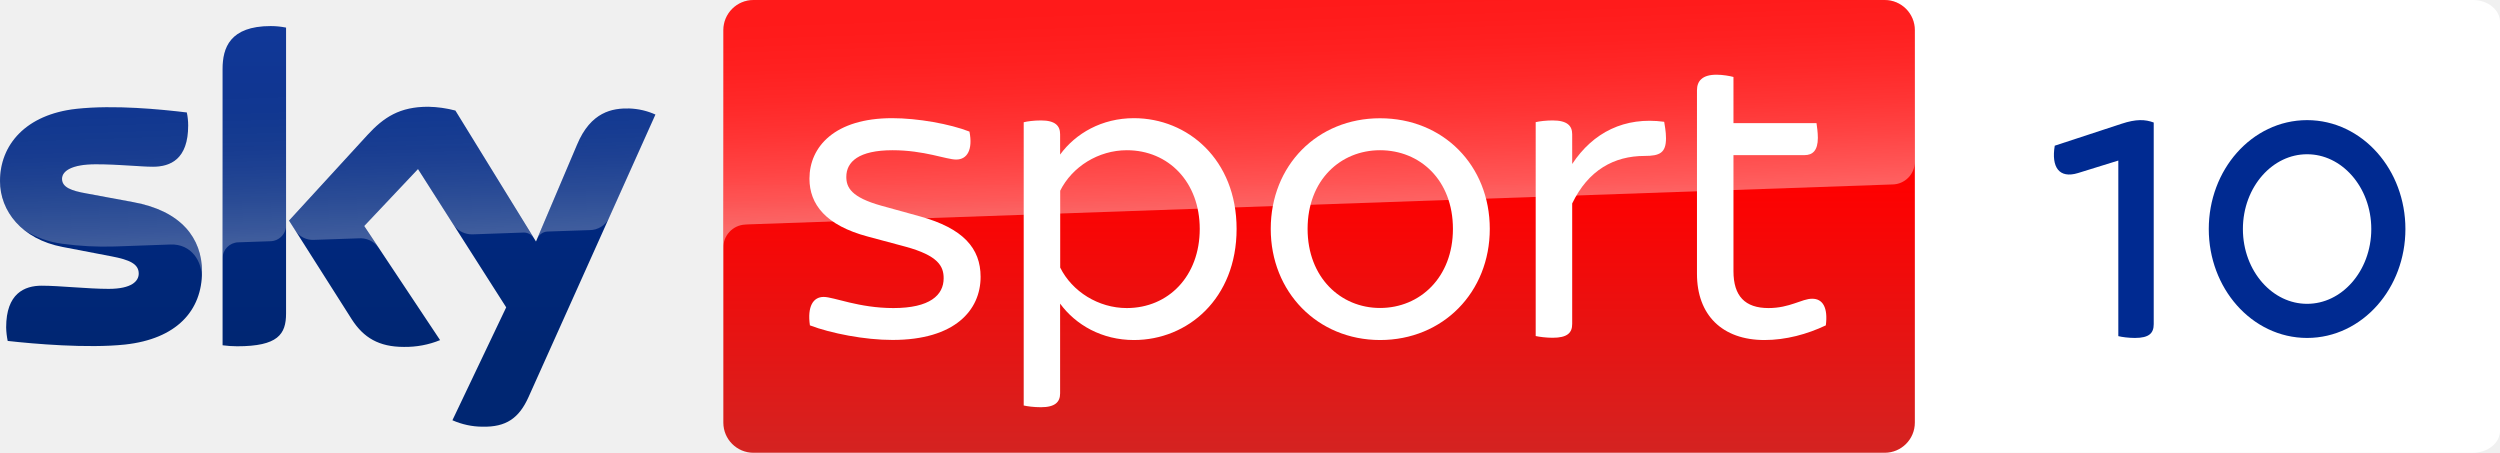
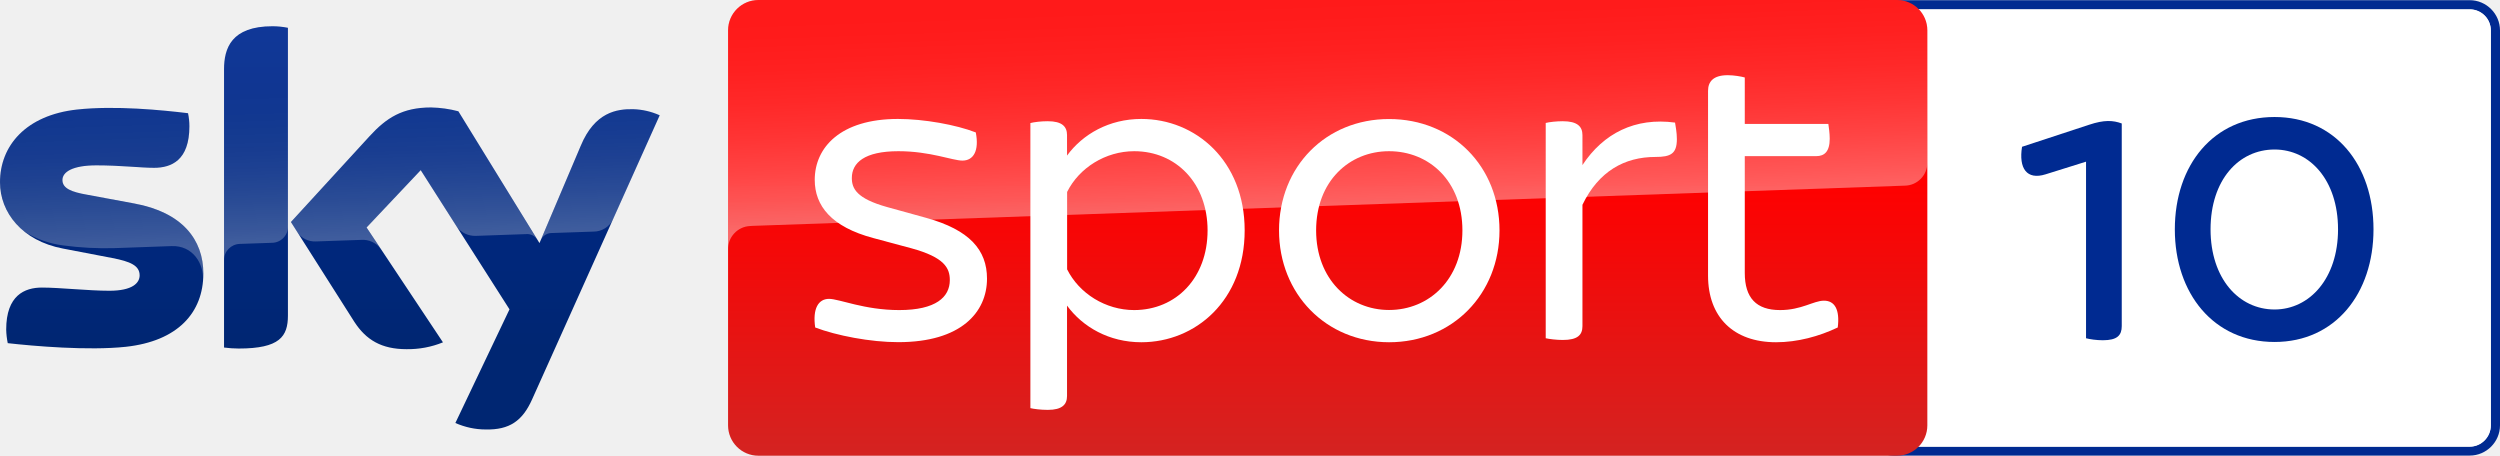
- <svg xmlns="http://www.w3.org/2000/svg" enable-background="new 0 0 2614.6 500" version="1.1" viewBox="0 0 2760.8 500" xml:space="preserve">
+ <svg xmlns="http://www.w3.org/2000/svg" enable-background="new 0 0 2742.932 500" version="1.1" viewBox="0 0 2742.9 500" xml:space="preserve">
+   <path d="m2709.7 10.276c12.79 0 23.131 10.341 23.131 23.131v433.23c0 12.79-10.341 23.403-23.131 23.403h-632.16c-12.79 0-23.403-10.613-23.403-23.403v-433.23c0-12.79 10.614-23.131 23.403-23.131h632.16m0-10.069h-632.16c-18.233 0-33.2 14.968-33.2 33.2v433.23c0 18.233 14.967 33.2 33.2 33.2h632.16c18.233 0 33.2-14.968 33.2-33.2v-433.23c0-18.232-14.967-33.2-33.2-33.2" fill="#002a91" />
+   <path d="m2709.7 10.276c12.79 0 23.131 10.341 23.131 23.131v433.23c0 12.79-10.341 23.403-23.131 23.403h-632.16c-12.79 0-23.403-10.613-23.403-23.403v-433.23c0-12.79 10.614-23.131 23.403-23.131h632.16" fill="#fff" />
+   <path d="m2327.9 135.46v222.33c0 10.068-4.901 15.513-20.685 15.513-7.074 0-14.421-1.087-18.501-2.179v-193.75l-44.359 13.877c-20.68 6.531-29.662-6.531-25.853-30.205l73.749-24.222c16.328-5.439 26.124-4.896 35.649-1.359" fill="#002a91" />
+   <path d="m2565.2 251.66c0-54.428-31.292-87.626-69.663-87.626-39.187 0-70.207 33.199-70.207 87.626 0 53.879 31.02 87.898 70.207 87.898 38.372 0 69.663-34.019 69.663-87.898m-179.06 0c0-70.755 42.447-123.28 109.39-123.28 66.669 0 108.58 52.52 108.58 123.28 0 70.207-41.909 123.54-108.58 123.54-66.946 0-109.39-53.336-109.39-123.54" fill="#002a91" />
  <linearGradient id="d" x1="1456.7" x2="1456.7" y1="198" y2="698" gradientTransform="translate(0,-198)" gradientUnits="userSpaceOnUse">
    <stop stop-color="#f00" offset=".4" />
    <stop stop-color="#D42321" offset="1" />
  </linearGradient>
+   <path d="m832.1 0h1249.2c18.4 0 33.3 14.9 33.3 33.3v433.4c0 18.4-14.9 33.3-33.3 33.3h-1249.2c-18.4 0-33.3-14.9-33.3-33.3v-433.4c0-18.4 14.9-33.3 33.3-33.3z" fill="url(#d)" />
  <linearGradient id="b" x1="1459.5" x2="1450.8" y1="431.73" y2="182.67" gradientTransform="translate(0,-198)" gradientUnits="userSpaceOnUse">
    <stop stop-color="#fff" offset="0" />
    <stop stop-color="#fff" stop-opacity=".835" offset=".12" />
    <stop stop-color="#fff" stop-opacity=".658" offset=".269" />
    <stop stop-color="#fff" stop-opacity=".511" offset=".419" />
    <stop stop-color="#fff" stop-opacity=".397" offset=".568" />
    <stop stop-color="#fff" stop-opacity=".315" offset=".716" />
    <stop stop-color="#fff" stop-opacity=".266" offset=".86" />
    <stop stop-color="#fff" stop-opacity=".25" offset="1" />
  </linearGradient>
+   <path d="m822.8 248s1.1-0.1 3.2-0.2c98.6-3.5 1263.7-44.1 1263.7-44.1 13.9-0.1 25-11.5 24.9-25.3v-145.1c0-18.4-14.9-33.3-33.3-33.3h-1249.2c-18.4 0-33.3 14.9-33.3 33.3v240.7c-0.4-13.7 10.3-25.3 24-26z" enable-background="new    " fill="url(#b)" opacity=".4" Googl="true" />
  <linearGradient id="c" x1="361.92" x2="361.92" y1="226.81" y2="669.22" gradientTransform="translate(0,-198)" gradientUnits="userSpaceOnUse">
    <stop stop-color="#002A91" offset="0" />
    <stop stop-color="#002672" offset=".8" />
  </linearGradient>
+   <path d="m499.6 464.1c10.5 4.6 21.8 7.1 33.2 7.1 26.1 0.6 40.4-9.4 50.9-32.8l140.1-311.9c-9.1-4.1-19-6.4-29-6.7-18.1-0.4-42.3 3.3-57.6 40.1l-45.3 106.8-89-144.6c-9.8-2.6-19.9-4-30-4.2-31.5 0-49 11.5-67.2 31.3l-86.5 94.4 69.5 109.4c12.9 19.9 29.8 30.1 57.3 30.1 13.7 0.2 27.3-2.3 40-7.5l-83.8-126 59.4-62.9 97.4 152.7zm-183.7-117.9c0 23-9 36.2-54 36.2-5.4 0-10.8-0.4-16.1-1.1v-305.1c0-23.2 7.9-47.4 53.2-47.4 5.7 0 11.4 0.6 16.9 1.7zm-92.8-46.1c0 43-28.1 74.2-85.1 80.4-41.3 4.4-101.1-0.8-129.5-4-1-4.9-1.6-9.9-1.7-15 0-37.4 20.2-46 39.2-46 19.8 0 50.9 3.5 74 3.5 25.5 0 33.2-8.6 33.2-16.9 0-10.7-10.2-15.2-30-19l-54.2-10.4c-45-8.6-69-39.7-69-72.7 0-40.1 28.4-73.6 84.3-79.8 42.3-4.6 93.8 0.6 122 4 1 4.7 1.5 9.5 1.5 14.4 0 37.4-19.8 45.5-38.8 45.5-14.6 0-37.3-2.7-63.2-2.7-26.3 0-37.3 7.3-37.3 16.1 0 9.4 10.4 13.2 26.9 16.1l51.7 9.6c53.1 9.7 76 39.9 76 76.9z" fill="url(#c)" />
  <linearGradient id="a" x1="365.45" x2="359.6" y1="461.25" y2="293.75" gradientTransform="translate(0,-198)" gradientUnits="userSpaceOnUse">
    <stop stop-color="#fff" offset="0" />
    <stop stop-color="#fff" stop-opacity=".835" offset=".12" />
    <stop stop-color="#fff" stop-opacity=".658" offset=".269" />
    <stop stop-color="#fff" stop-opacity=".511" offset=".419" />
    <stop stop-color="#fff" stop-opacity=".397" offset=".568" />
    <stop stop-color="#fff" stop-opacity=".315" offset=".716" />
    <stop stop-color="#fff" stop-opacity=".266" offset=".86" />
    <stop stop-color="#fff" stop-opacity=".25" offset="1" />
  </linearGradient>
-   <path d="m2730.9 0c16.563 0 29.916 10.938 29.916 24.271v451.46c0 13.438-13.482 24.271-29.916 24.271h-646.57c-16.563 0-29.916-10.833-29.916-24.271v-451.46c0-13.333 13.482-24.271 29.916-24.271h646.57" fill="#fff" stroke-width="1.157" />
-   <path d="m832.1 0h1249.2c18.4 0 33.3 14.9 33.3 33.3v433.4c0 18.4-14.9 33.3-33.3 33.3h-1249.2c-18.4 0-33.3-14.9-33.3-33.3v-433.4c0-18.4 14.9-33.3 33.3-33.3z" fill="url(#d)" Googl="true" />
-   <path d="m822.8 248s1.1-0.1 3.2-0.2c98.6-3.5 1263.7-44.1 1263.7-44.1 13.9-0.1 25-11.5 24.9-25.3v-145.1c0-18.4-14.9-33.3-33.3-33.3h-1249.2c-18.4 0-33.3 14.9-33.3 33.3v240.7c-0.4-13.7 10.3-25.3 24-26z" enable-background="new    " fill="url(#b)" opacity=".4" />
-   <path d="m499.6 464.1c10.5 4.6 21.8 7.1 33.2 7.1 26.1 0.6 40.4-9.4 50.9-32.8l140.1-311.9c-9.1-4.1-19-6.4-29-6.7-18.1-0.4-42.3 3.3-57.6 40.1l-45.3 106.8-89-144.6c-9.8-2.6-19.9-4-30-4.2-31.5 0-49 11.5-67.2 31.3l-86.5 94.4 69.5 109.4c12.9 19.9 29.8 30.1 57.3 30.1 13.7 0.2 27.3-2.3 40-7.5l-83.8-126 59.4-62.9 97.4 152.7zm-183.7-117.9c0 23-9 36.2-54 36.2-5.4 0-10.8-0.4-16.1-1.1v-305.1c0-23.2 7.9-47.4 53.2-47.4 5.7 0 11.4 0.6 16.9 1.7zm-92.8-46.1c0 43-28.1 74.2-85.1 80.4-41.3 4.4-101.1-0.8-129.5-4-1-4.9-1.6-9.9-1.7-15 0-37.4 20.2-46 39.2-46 19.8 0 50.9 3.5 74 3.5 25.5 0 33.2-8.6 33.2-16.9 0-10.7-10.2-15.2-30-19l-54.2-10.4c-45-8.6-69-39.7-69-72.7 0-40.1 28.4-73.6 84.3-79.8 42.3-4.6 93.8 0.6 122 4 1 4.7 1.5 9.5 1.5 14.4 0 37.4-19.8 45.5-38.8 45.5-14.6 0-37.3-2.7-63.2-2.7-26.3 0-37.3 7.3-37.3 16.1 0 9.4 10.4 13.2 26.9 16.1l51.7 9.6c53.1 9.7 76 39.9 76 76.9z" fill="url(#c)" />
  <path d="m723.9 126.5-51.3 114.2c-4 8.2-12.3 13.4-21.4 13.4l-46.8 1.6c-5.1 0.3-9.6 3.7-11.4 8.5v-0.1l44.2-104.2c15.4-36.8 39.6-40.5 57.6-40.1 10.1 0.3 19.9 2.6 29.1 6.7zm-134.4 136.5-86.6-140.8c-9.8-2.6-19.9-4-30-4.2-31.5 0-49 11.5-67.2 31.3l-86.5 94.4 6.9 10.9c4.5 6.8 12.3 10.7 20.5 10.3 4.1-0.1 45.9-1.6 49.3-1.7 8.5-0.7 16.7 3 21.8 9.8l-15.5-23.3 59.4-62.9 39.9 62.5c4.9 6.2 12.5 9.7 20.4 9.5 2.1-0.1 54.3-1.9 56.7-2 4.4 0 8.6 2.4 10.9 6.2zm-290.5-234.1c-45.3 0-53.2 24.2-53.2 47.4v209c0-9.6 7.7-17.4 17.3-17.7l35.1-1.2c9.8 0 17.8-8 17.8-17.8v-218c-5.7-1.2-11.3-1.8-17-1.7zm-151.8 194.2-51.7-9.6c-16.5-2.9-26.9-6.7-26.9-16.1 0-8.8 11-16.1 37.3-16.1 25.9 0 48.6 2.7 63.2 2.7 19 0 38.8-8.1 38.8-45.5 0-4.8-0.5-9.7-1.5-14.4-28.2-3.5-79.7-8.6-122-4-56 6.2-84.4 39.8-84.4 79.8 0.1 21.4 10.2 41.6 27.3 54.5 12.6 7.8 26.8 12.9 41.5 14.8 19.2 2.6 38.5 3.6 57.8 3 6.1-0.2 51.7-1.8 61.7-2.2 23.1-0.8 35.7 18.9 34.4 38.7 0-0.3 0-0.5 0.1-0.8v-0.2c0.2-2.6 0.3-5.2 0.3-7.8 0-36.8-22.9-67-75.9-76.8z" enable-background="new    " fill="url(#a)" opacity=".25" />
  <path d="m894.4 359.3c-3-20.6 3.4-31.4 15.2-31.4 11.2 0 38.7 12.3 77 12.3 40.3 0 55.5-14.3 55.5-32.9 0-13.2-5.9-25-42.2-34.9l-41.7-11.2c-46.1-12.3-64.3-35.4-64.3-63.9 0-35.3 28-66.8 91.3-66.8 28.5 0 63.9 6.4 85.4 14.8 3.9 20.1-2.5 30.9-14.7 30.9-10.8 0-35.3-10.3-70.2-10.3-37.3 0-51.1 12.7-51.1 29.4 0 11.7 5.4 22.6 38.8 31.9l42.7 11.8c47.7 13.2 66.8 35.3 66.8 66.7 0 36.9-28.5 69.7-97.2 69.7-30.4 0.1-68.3-7.3-91.3-16.1" fill="#fff" />
  <path d="m1365.6 252.8c0 77-54 122.7-113.4 122.7-35.3 0-64.3-16.7-81.5-40.2v99.2c0 9.3-5.4 15.2-21.1 15.2-7.9 0-15.2-1-19.1-1.9v-312.8c3.9-1 11.2-2 19.1-2 15.7 0 21.1 5.9 21.1 15.2v22.5c17.2-23.5 46.2-40.2 81.5-40.2 59.4 0 113.4 45.7 113.4 122.3m-40.7 0c0-51.5-34.3-86.9-80.5-86.9-31.4 0-60.4 18.2-73.6 44.7v84.9c13.2 26.5 42.2 44.7 73.6 44.7 46.1-0.1 80.5-35.4 80.5-87.4" fill="#fff" />
  <path d="m1403.3 252.8c0-70.2 51.5-122.2 120.7-122.2 69.7 0 121.2 52 121.2 122.2 0 69.7-51.5 122.7-121.2 122.7-69.2-0.1-120.7-53.1-120.7-122.7m201.2 0c0-54-36.4-86.9-80.5-86.9-43.6 0-80 32.9-80 86.9 0 53.5 36.4 87.3 80 87.3 44.1 0 80.5-33.8 80.5-87.3" fill="#fff" />
  <path d="m1839.8 152.6c0 16.2-6.8 19.6-23.6 19.6-33.8 0-62.3 15.7-80 52.5v133.1c0 9.8-5.4 15.2-21.6 15.2-6.9 0-14.8-1-18.7-1.9v-236.2c3.9-1 11.7-1.9 18.7-1.9 16.1 0 21.6 5.9 21.6 15.2v32.9c23-34.9 57.9-52.5 101.6-46.6 0.5 3.4 2 10.8 2 18.1" fill="#fff" />
  <path d="m2016.3 359.3c-20.6 9.8-44.2 16.2-67.7 16.2-46.6 0-74.6-27.5-74.6-73.1v-202.7c0-10.3 5.9-17.2 21.6-17.2 6.8 0 14.7 1.4 18.7 2.5v51h91.7c0.5 3.4 1.5 10.3 1.5 16.2 0 14.2-5.9 19.1-14.7 19.1h-78.5v128.2c0 27.4 12.7 40.7 38.7 40.7 23.6 0 36.8-10.3 48.1-10.3 11.8-0.1 17.7 9.7 15.2 29.4" fill="#fff" />
-   <path d="m2378.4 135.3v222.6c0 9.9-4.9 15.3-20.8 15.3-6.9 0-14.4-1-18.3-2v-193.9l-44.5 13.8c-20.8 6.4-29.7-6.4-25.7-30.2l73.7-24.2c16.3-5.4 26.2-4.9 35.6-1.4" fill="#002a91" />
-   <path d="m2637.5 252.93a89.731 101.43 0 0 1-89.732 101.43 89.731 101.43 0 0 1-89.731-101.43 89.731 101.43 0 0 1 89.731-101.43 89.731 101.43 0 0 1 89.732 101.43z" fill="none" opacity=".999" stroke="#002a91" stroke-width="37.684" />
</svg>
